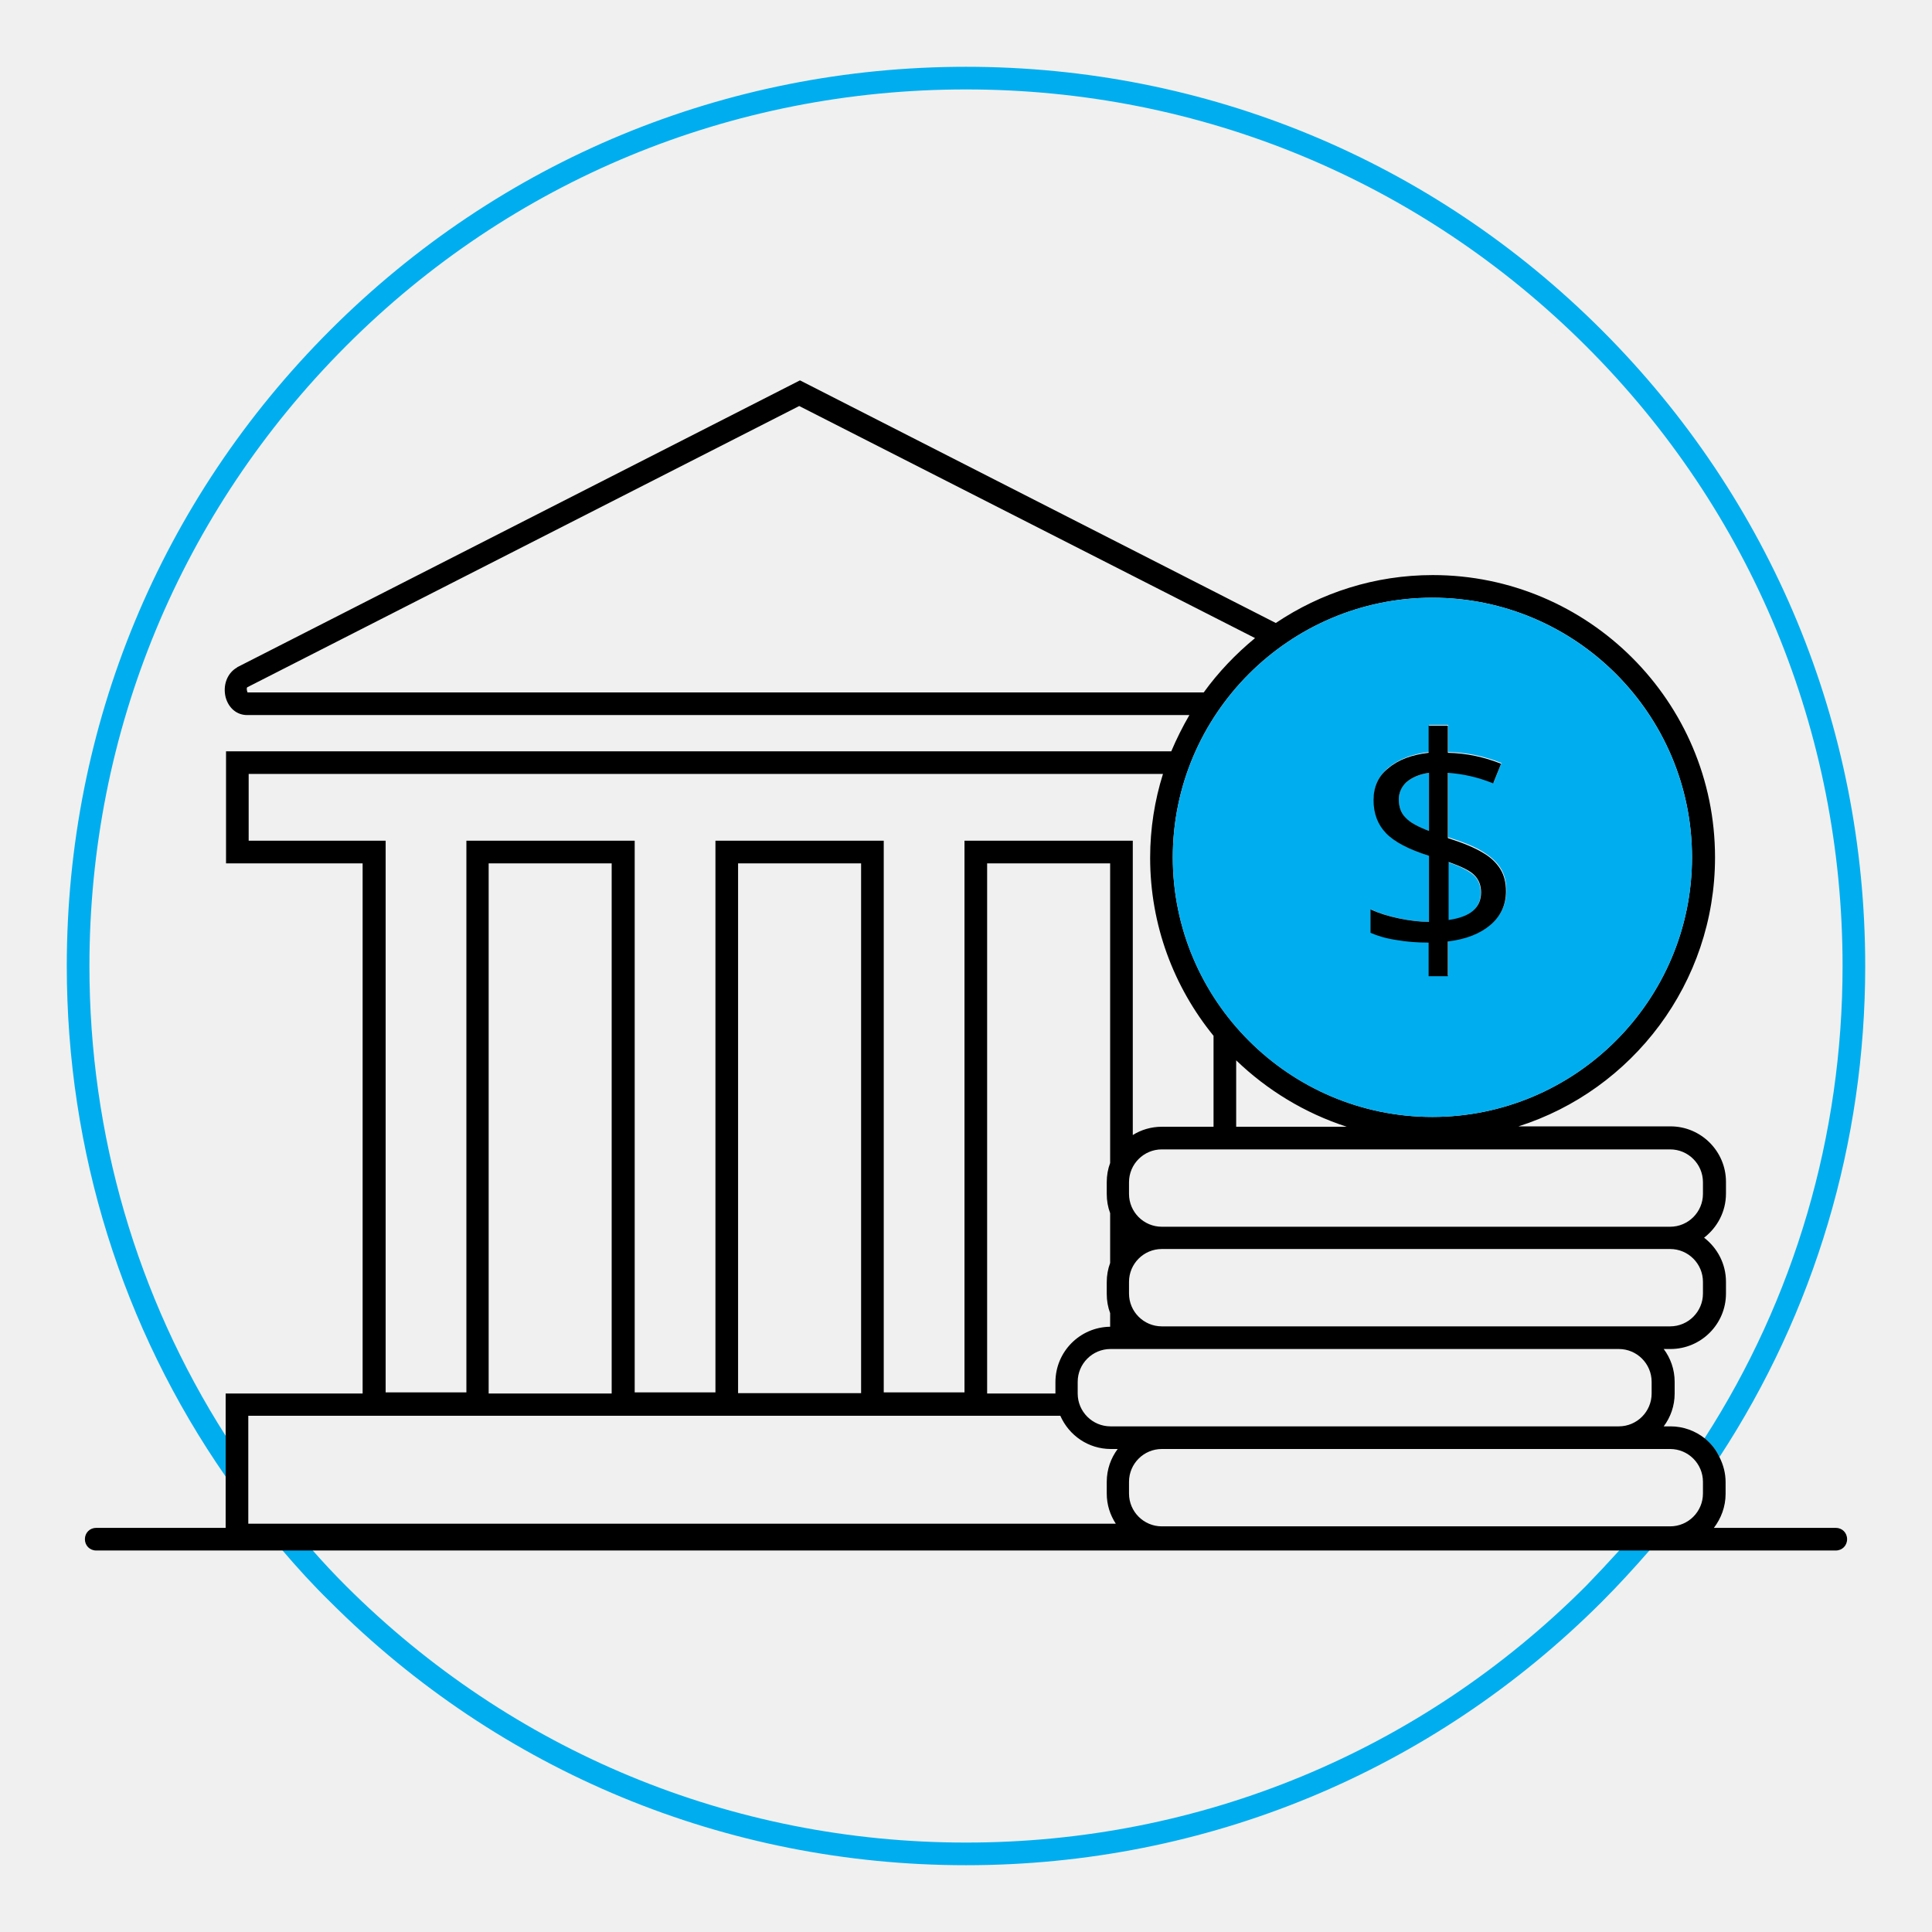
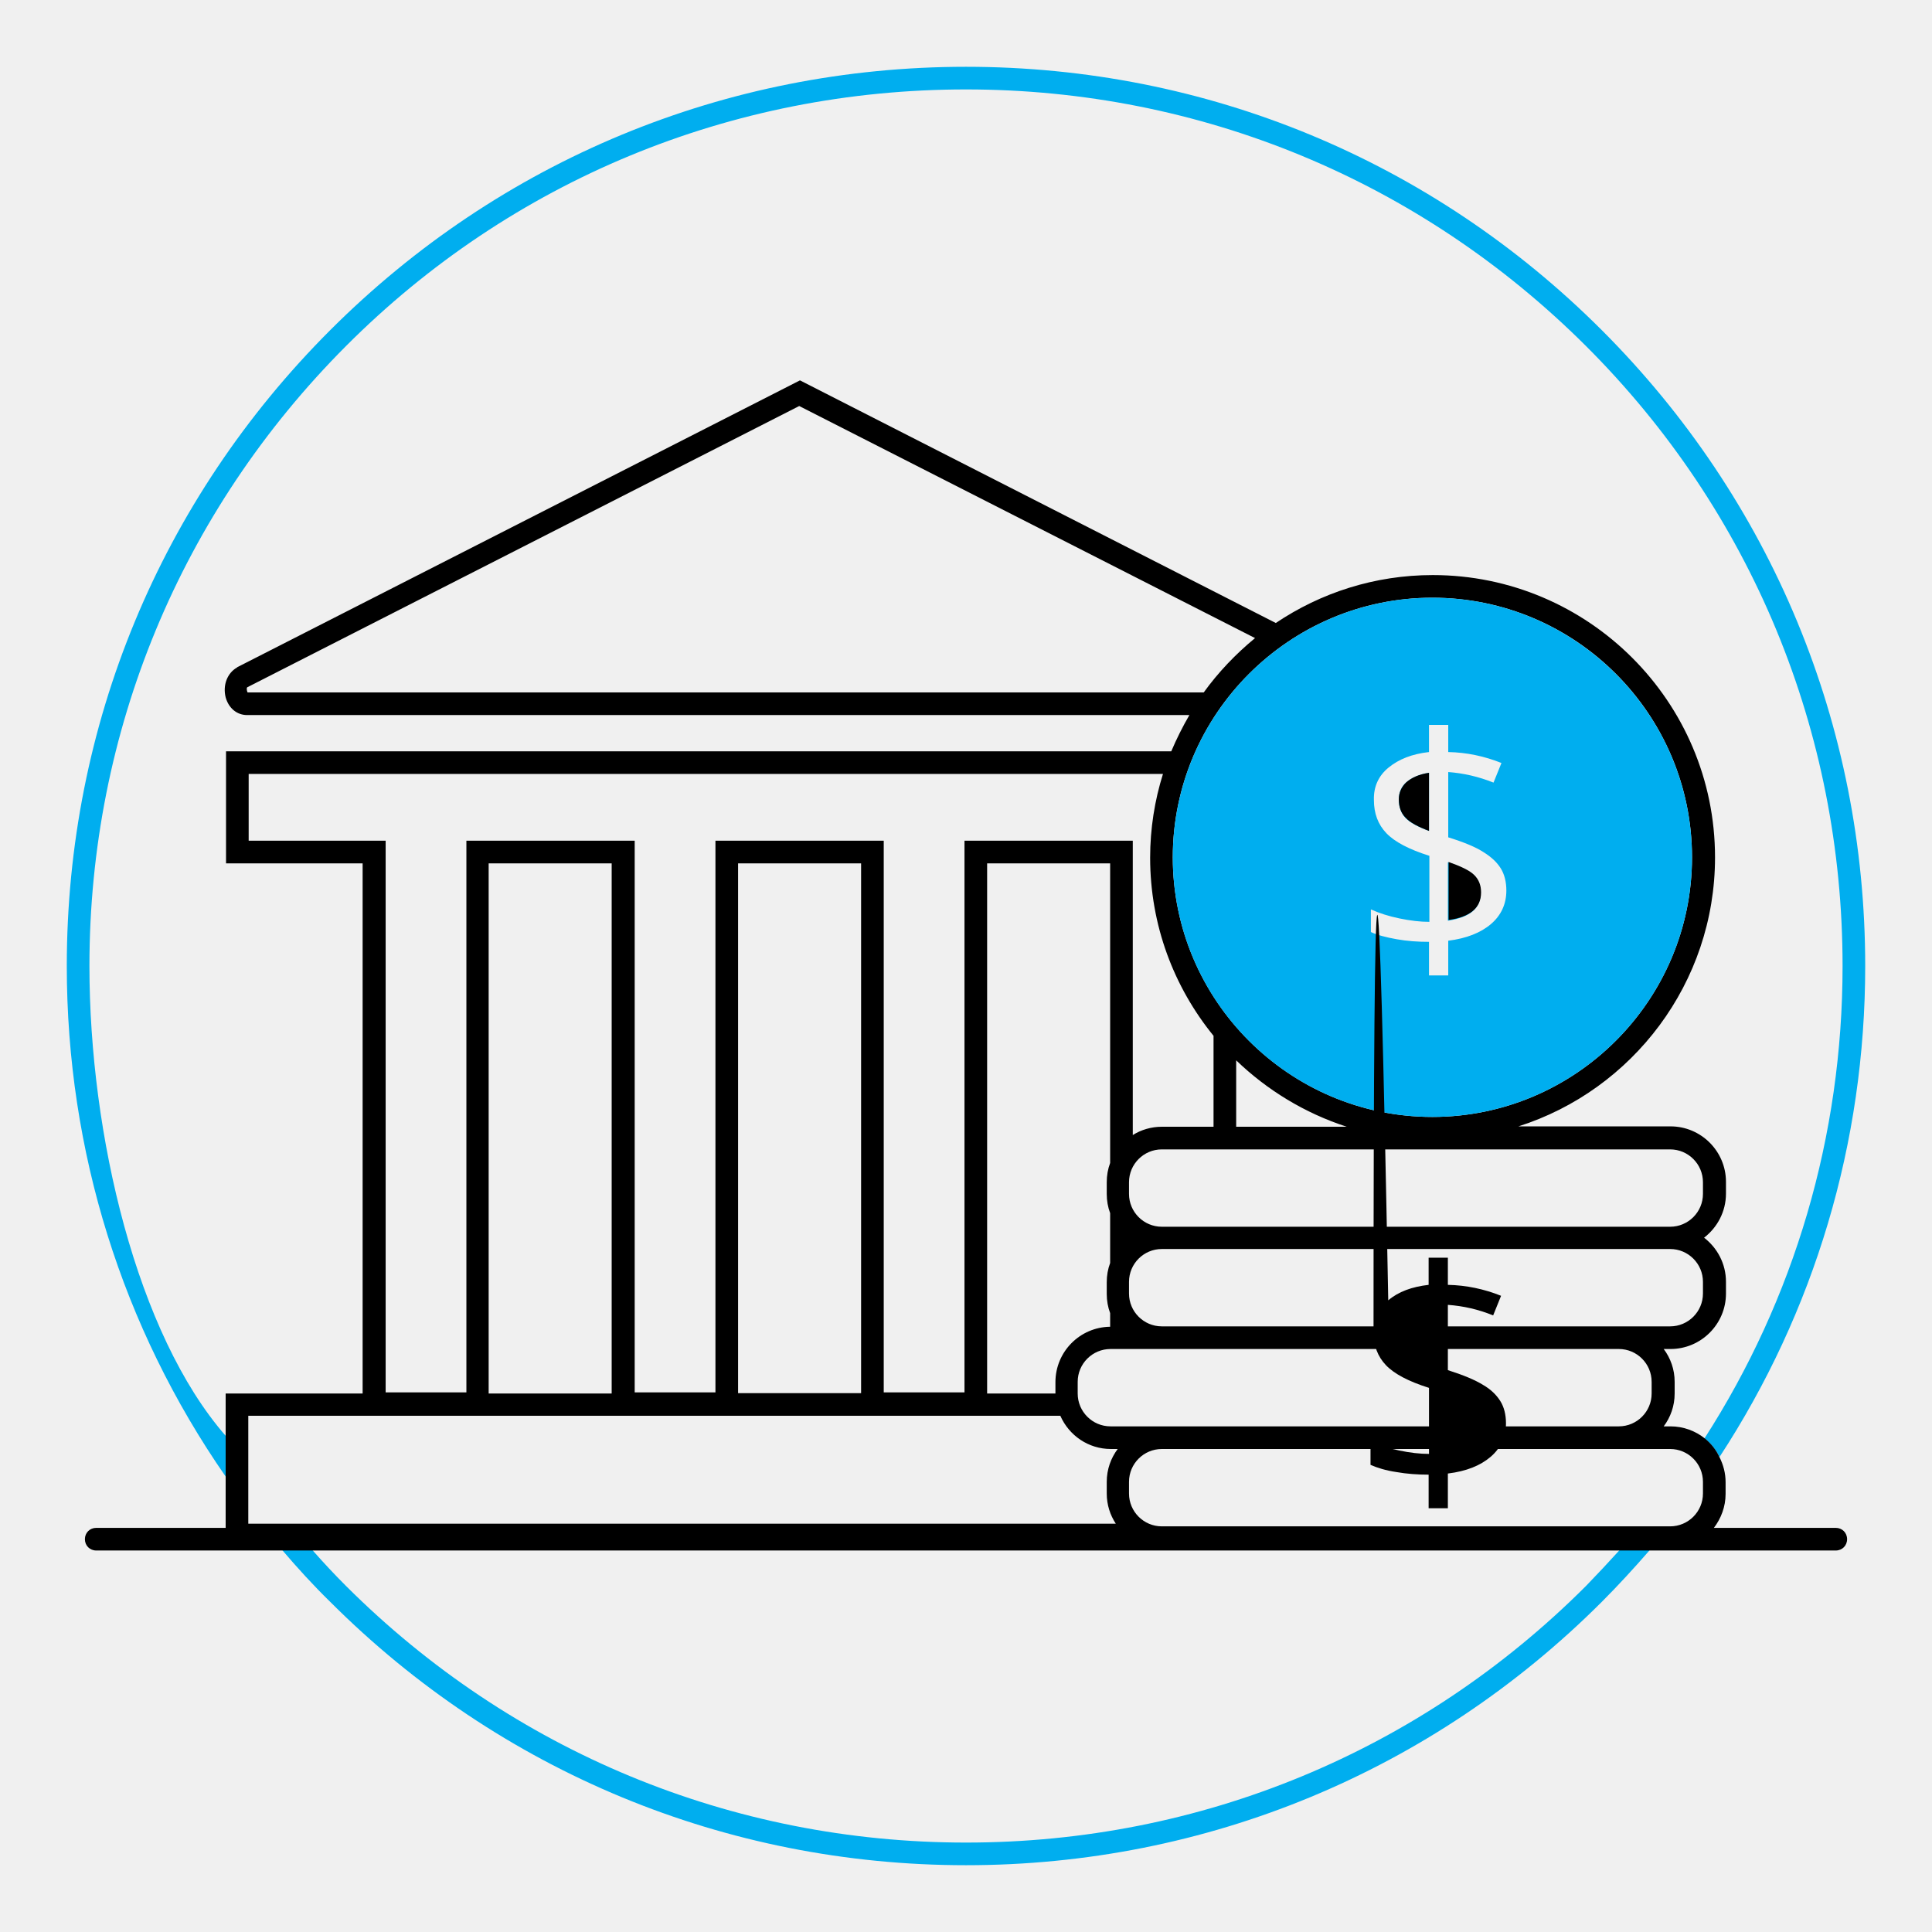
<svg xmlns="http://www.w3.org/2000/svg" version="1.1" id="Layer_1" x="0px" y="0px" viewBox="0 0 512 512" style="enable-background:new 0 0 512 512;" xml:space="preserve">
  <style type="text/css">
	.st0{fill:#FFFFFF;stroke:#00AEEF;stroke-width:6;stroke-miterlimit:10;}
	.st1{fill:#FFFFFF;stroke:#000000;stroke-width:6;stroke-linecap:round;stroke-linejoin:round;stroke-miterlimit:10;}
	.st2{fill:#FFFFFF;stroke:#00AEEF;stroke-width:6.296;stroke-miterlimit:10;}
	.st3{fill:#FFFFFF;stroke:#000000;stroke-width:6.296;stroke-linecap:round;stroke-linejoin:round;stroke-miterlimit:10;}
	.st4{fill:#00AEEF;}
	.st5{fill:none;}
	.st6{fill:none;stroke:#FFFFFF;stroke-width:0;stroke-linecap:round;stroke-linejoin:round;}
	.st7{fill:none;stroke:#00AEEF;stroke-width:0;stroke-linecap:round;stroke-linejoin:round;}
	.st8{fill:#FFFFFF;stroke:#000000;stroke-width:6;stroke-miterlimit:10;}
	.st9{fill:none;stroke:#000000;stroke-width:6;stroke-miterlimit:10;}
	.st10{fill:#00AEEF;stroke:#000000;stroke-width:6;stroke-miterlimit:10;}
	.st11{fill:none;stroke:#000000;stroke-width:6;stroke-linecap:round;stroke-linejoin:round;stroke-miterlimit:10;}
	.st12{fill:#00AEEF;stroke:#000000;stroke-width:6;stroke-linecap:round;stroke-linejoin:round;stroke-miterlimit:10;}
	.st13{fill:#FFFFFF;}
</style>
-   <path class="st4" d="M59.8,380.5C36.3,343.6,23.7,300.8,23.7,256c0-62.1,24.2-120.4,68-164.3s102.2-68,164.3-68s120.4,24.2,164.3,68  s68,102.2,68,164.3c0,45.1-12.8,88.2-36.6,125.2c1.7,1.3,3,3,4,4.9c25.1-38.4,38.6-83.2,38.6-130.1c0-63.7-24.8-123.5-69.8-168.5  S319.7,17.7,256,17.7S132.5,42.5,87.5,87.5S17.7,192.3,17.7,256c0,49.1,14.7,95.8,42.1,135.3V380.5z" />
+   <path class="st4" d="M59.8,380.5C36.3,353.6,23.7,300.8,23.7,256c0-62.1,24.2-120.4,68-164.3s102.2-68,164.3-68s120.4,24.2,164.3,68  s68,102.2,68,164.3c0,45.1-12.8,88.2-36.6,125.2c1.7,1.3,3,3,4,4.9c25.1-38.4,38.6-83.2,38.6-130.1c0-63.7-24.8-123.5-69.8-168.5  S319.7,17.7,256,17.7S132.5,42.5,87.5,87.5S17.7,192.3,17.7,256c0,49.1,14.7,95.8,42.1,135.3V380.5z" />
  <path class="st4" d="M429.2,410.8c-2.9,3.2-5.9,6.4-8.9,9.5c-43.9,43.9-102.2,68-164.3,68s-120.4-24.2-164.3-68  c-3.1-3.1-6-6.2-8.9-9.5h-8c4,4.7,8.2,9.3,12.7,13.7c45,45,104.9,69.8,168.5,69.8s123.5-24.8,168.5-69.8c4.4-4.4,8.6-9,12.7-13.7  H429.2z" />
  <path d="M451.8,381.2c-2.5-2-5.7-3.2-9.1-3.2h-1.8c1.8-2.4,2.9-5.4,2.9-8.7v-3.1c0-3.3-1.1-6.3-2.9-8.7h1.8  c8.1,0,14.7-6.6,14.7-14.7v-3.1c0-4.8-2.3-9-5.8-11.7c3.5-2.7,5.8-6.9,5.8-11.7v-3.1c0-8.1-6.6-14.7-14.7-14.7h-40.3  c30.2-9.6,52.1-38,52.1-71.3c0-41.3-33.6-74.8-74.8-74.8c-15.4,0-29.7,4.7-41.6,12.7l-126.1-64.3l-149.1,76l-0.1,0.1  c-2.6,1.5-3.8,4.7-3,7.9c0.8,2.9,3,4.7,5.7,4.7h249.7c-1.8,3.1-3.4,6.3-4.8,9.6H59.9v29.7h36.2v140.5H59.8v11.3v10.8v13.5H25.5  c-1.7,0-3,1.3-3,3s1.3,3,3,3h49.3h8h346.4h8h49.3c1.7,0,3-1.3,3-3s-1.3-3-3-3h-32.3c1.9-2.5,3.1-5.6,3.1-9v-3.1  c0-2.4-0.6-4.6-1.6-6.6C454.8,384.2,453.4,382.5,451.8,381.2z M451.3,392.7v3.1c0,4.8-3.9,8.7-8.7,8.7H307.9c-4.8,0-8.7-3.9-8.7-8.7  v-3.1c0-4.8,3.9-8.7,8.7-8.7h134.7C447.4,384,451.3,387.9,451.3,392.7z M65.8,375.2h215.2c2.3,5.2,7.4,8.8,13.4,8.8h1.8  c-1.8,2.4-2.9,5.4-2.9,8.7v3.1c0,3,0.9,5.7,2.4,8H65.8V375.2z M65.9,205.1h242.3c-2.2,7-3.4,14.5-3.4,22.2  c0,17.9,6.3,34.3,16.8,47.2v24.1h-13.7c-2.8,0-5.5,0.8-7.7,2.2v-78h-44.6v146.2h-21.4V222.8h-44.6v146.2h-21.4V222.8h-44.6v146.2  h-21.4V222.8H65.9V205.1z M65.4,182.5c0-0.2,0.1-0.4,0.2-0.4l146.2-74.5l120.8,61.5c-5.1,4.2-9.7,9-13.6,14.4H65.6  C65.5,183.3,65.4,182.9,65.4,182.5z M379.6,158.4c38,0,68.8,30.9,68.8,68.8s-30.9,68.8-68.8,68.8s-68.8-30.9-68.8-68.8  S341.7,158.4,379.6,158.4z M451.3,316.4c0,4.8-3.9,8.7-8.7,8.7H307.9c-4.8,0-8.7-3.9-8.7-8.7v-3.1c0-4.8,3.9-8.7,8.7-8.7h134.7  c4.8,0,8.7,3.9,8.7,8.7V316.4z M451.3,339.7v3.1c0,4.8-3.9,8.7-8.7,8.7H307.9c-4.8,0-8.7-3.9-8.7-8.7v-3.1c0-4.8,3.9-8.7,8.7-8.7  h134.7C447.4,331,451.3,334.9,451.3,339.7z M437.7,366.2v3.1c0,4.8-3.9,8.7-8.7,8.7H294.3c-4.8,0-8.7-3.9-8.7-8.7v-3.1  c0-4.8,3.9-8.7,8.7-8.7h134.7C433.8,357.5,437.7,361.4,437.7,366.2z M327.6,281c8.2,7.9,18.2,14,29.3,17.6h-29.3V281z M261.6,369.2  V228.8h32.6v79.4c-0.6,1.6-0.9,3.3-0.9,5.1v3.1c0,1.8,0.3,3.5,0.9,5.1v13.2c-0.6,1.6-0.9,3.3-0.9,5.1v3.1c0,1.8,0.3,3.5,0.9,5.1v3.6  c-8,0.1-14.5,6.6-14.5,14.7v3H261.6z M228.2,369.2h-32.6V228.8h32.6V369.2z M129.5,228.8h32.6v140.5h-32.6V228.8z" />
  <path class="st4" d="M378.7,220.2v-15.4c-2.6,0.4-4.6,1.3-6,2.5c-1.4,1.2-2,2.8-2,4.6c0,2,0.6,3.6,1.8,4.9  C373.7,218,375.7,219.1,378.7,220.2z" />
  <path class="st4" d="M310.8,227.2c0,38,30.9,68.8,68.8,68.8s68.8-30.9,68.8-68.8s-30.9-68.8-68.8-68.8S310.8,189.3,310.8,227.2z   M368,203.4c2.7-2.2,6.2-3.6,10.7-4.1v-7.2h5.1v7.2c4.9,0.1,9.6,1.1,14.1,2.9l-2.1,5.2c-4-1.6-8-2.5-12-2.8v17.3  c4.2,1.3,7.3,2.6,9.3,3.9c2.1,1.3,3.6,2.7,4.6,4.3c1,1.6,1.5,3.6,1.5,5.9c0,3.6-1.4,6.6-4.1,8.9c-2.7,2.3-6.5,3.8-11.3,4.4v9.2h-5.1  v-8.9c-3,0-5.8-0.2-8.6-0.7c-2.8-0.5-5.1-1.1-6.8-1.9V241c2.2,1,4.7,1.8,7.6,2.4c2.9,0.6,5.5,0.9,7.9,0.9v-17.5  c-5.4-1.7-9.2-3.7-11.4-6c-2.2-2.3-3.3-5.2-3.3-8.8C364,208.5,365.3,205.6,368,203.4z" />
  <path class="st4" d="M392.4,236.6c0-1.9-0.6-3.5-1.8-4.6s-3.5-2.4-6.9-3.5v15.5C389.6,243.1,392.4,240.7,392.4,236.6z" />
-   <path d="M364,212c0,3.6,1.1,6.5,3.3,8.8c2.2,2.3,6,4.3,11.4,6v17.5c-2.4,0-5-0.3-7.9-0.9c-2.9-0.6-5.4-1.4-7.6-2.4v6.2  c1.8,0.8,4.1,1.5,6.8,1.9c2.8,0.5,5.7,0.7,8.6,0.7v8.9h5.1v-9.2c4.9-0.6,8.6-2.1,11.3-4.4c2.7-2.3,4.1-5.3,4.1-8.9  c0-2.3-0.5-4.3-1.5-5.9c-1-1.6-2.5-3.1-4.6-4.3c-2.1-1.3-5.2-2.6-9.3-3.9v-17.3c4.1,0.3,8.1,1.2,12,2.8l2.1-5.2  c-4.5-1.8-9.2-2.8-14.1-2.9v-7.2h-5.1v7.2c-4.4,0.5-8,1.8-10.7,4.1C365.3,205.6,364,208.5,364,212z M383.8,228.4  c3.4,1.2,5.7,2.3,6.9,3.5s1.8,2.7,1.8,4.6c0,4.1-2.9,6.5-8.6,7.3V228.4z M372.7,207.3c1.4-1.2,3.3-2.1,6-2.5v15.4  c-2.9-1.1-5-2.2-6.2-3.5c-1.2-1.2-1.8-2.8-1.8-4.9C370.7,210.1,371.4,208.5,372.7,207.3z" />
+   <path d="M364,353c0,3.6,1.1,6.5,3.3,8.8c2.2,2.3,6,4.3,11.4,6v17.5c-2.4,0-5-0.3-7.9-0.9c-2.9-0.6-5.4-1.4-7.6-2.4v6.2  c1.8,0.8,4.1,1.5,6.8,1.9c2.8,0.5,5.7,0.7,8.6,0.7v8.9h5.1v-9.2c4.9-0.6,8.6-2.1,11.3-4.4c2.7-2.3,4.1-5.3,4.1-8.9  c0-2.3-0.5-4.3-1.5-5.9c-1-1.6-2.5-3.1-4.6-4.3c-2.1-1.3-5.2-2.6-9.3-3.9v-17.3c4.1,0.3,8.1,1.2,12,2.8l2.1-5.2  c-4.5-1.8-9.2-2.8-14.1-2.9v-7.2h-5.1v7.2c-4.4,0.5-8,1.8-10.7,4.1C365.3,205.6,364,208.5,364,353z M383.8,228.4  c3.4,1.2,5.7,2.3,6.9,3.5s1.8,2.7,1.8,4.6c0,4.1-2.9,6.5-8.6,7.3V228.4z M372.7,207.3c1.4-1.2,3.3-2.1,6-2.5v15.4  c-2.9-1.1-5-2.2-6.2-3.5c-1.2-1.2-1.8-2.8-1.8-4.9C370.7,210.1,371.4,208.5,372.7,207.3z" />
</svg>
